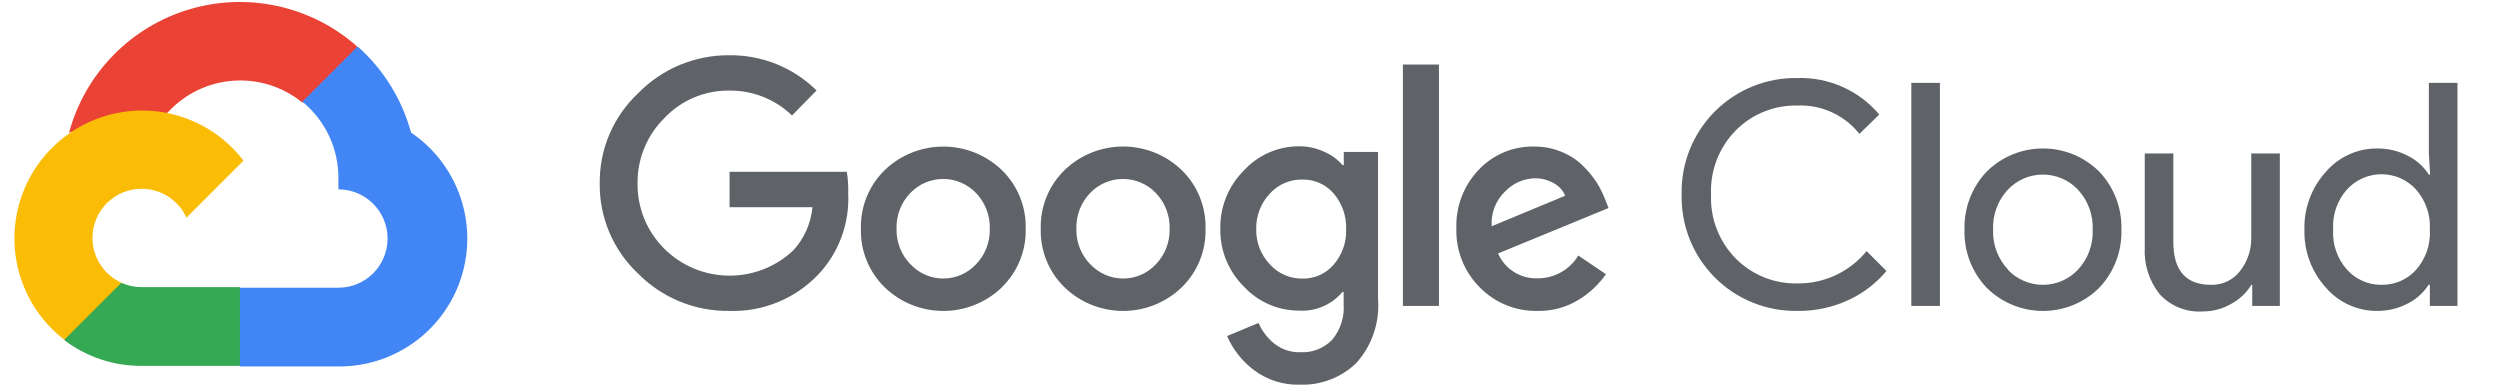
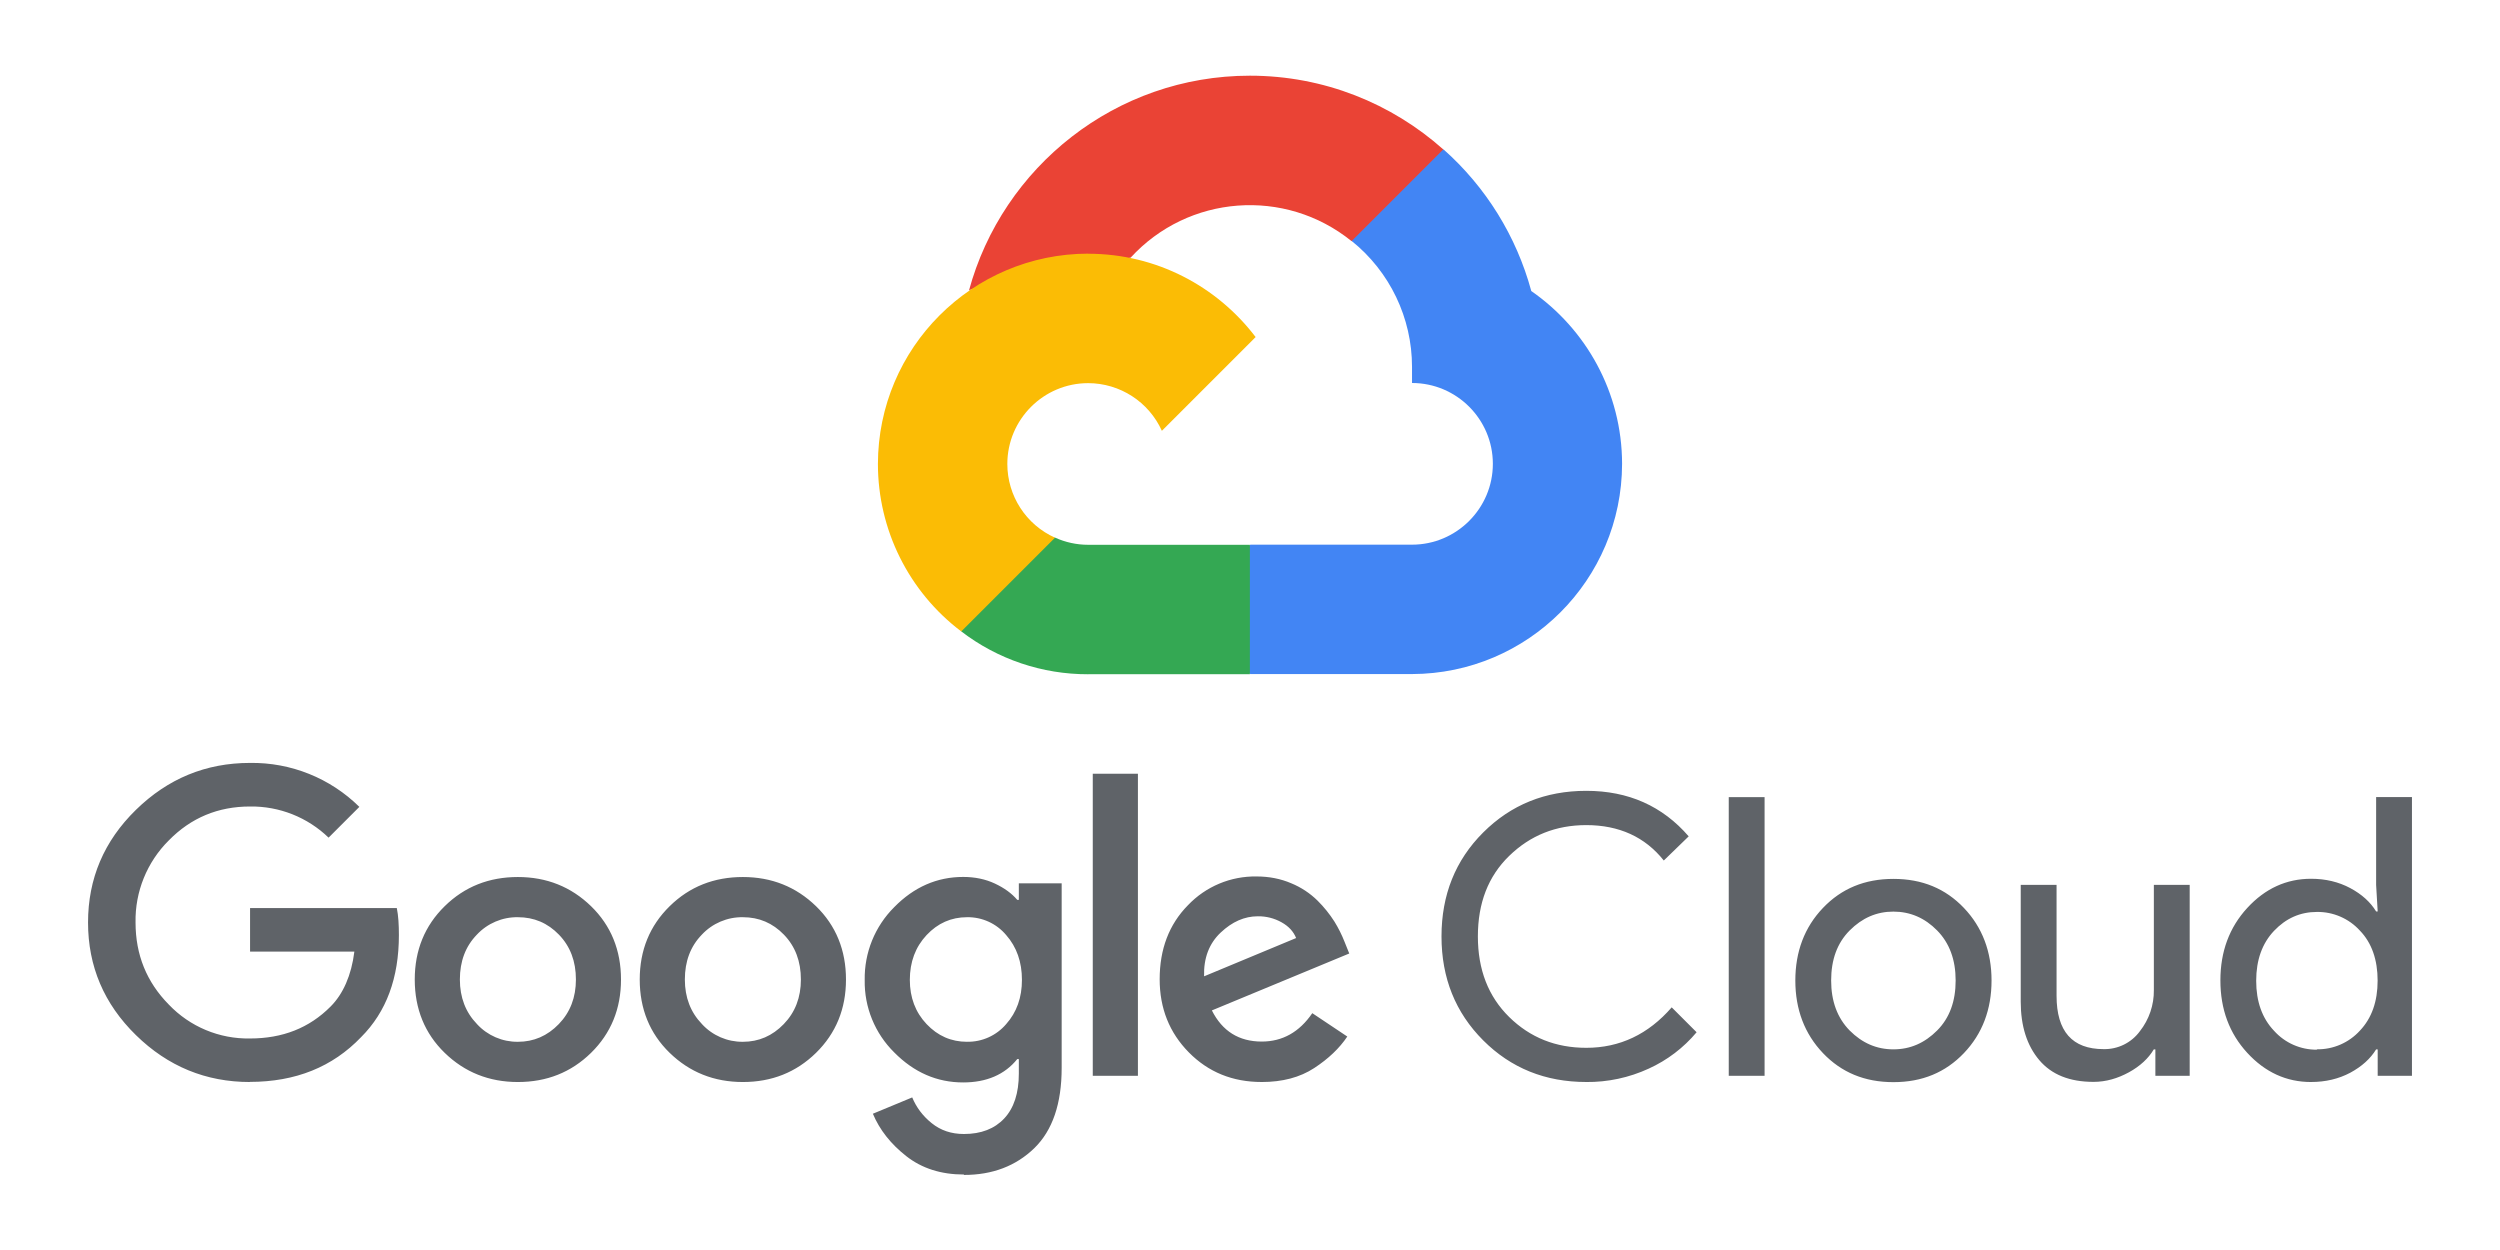
- <svg xmlns="http://www.w3.org/2000/svg" viewBox="0 0 181 28">
-   <defs>
-     <style>.cls-1{fill:#ea4335;}.cls-2{fill:#4285f4;}.cls-3{fill:#34a853;}.cls-4{fill:#fbbc05;}.cls-5{fill:#5f6368;}</style>
-   </defs>
-   <path class="cls-1" d="M21.85,7.41l1,0,2.85-2.85.14-1.21A12.81,12.81,0,0,0,5,9.6a1.55,1.55,0,0,1,1-.06l5.7-.94s.29-.48.44-.45a7.11,7.11,0,0,1,9.73-.74Z" />
-   <path class="cls-2" d="M29.76,9.6a12.84,12.84,0,0,0-3.87-6.24l-4,4A7.11,7.11,0,0,1,24.5,13v.71a3.56,3.56,0,1,1,0,7.12H17.38l-.71.72v4.27l.71.71H24.5A9.26,9.26,0,0,0,29.76,9.6Z" />
-   <path class="cls-3" d="M10.25,26.49h7.12v-5.7H10.25a3.54,3.54,0,0,1-1.47-.32l-1,.31L4.91,23.63l-.25,1A9.21,9.21,0,0,0,10.25,26.49Z" />
-   <path class="cls-4" d="M10.25,8A9.26,9.26,0,0,0,4.66,24.6l4.13-4.13a3.56,3.56,0,1,1,4.71-4.71l4.13-4.13A9.25,9.25,0,0,0,10.25,8Z" />
-   <path class="cls-5" d="M52.79,22.51a9.11,9.11,0,0,1-6.6-2.71,8.8,8.8,0,0,1-2.77-6.52,8.81,8.81,0,0,1,2.77-6.52A9.11,9.11,0,0,1,52.79,4a8.84,8.84,0,0,1,6.33,2.55L57.34,8.36a6.41,6.41,0,0,0-4.55-1.8,6.34,6.34,0,0,0-4.7,2,6.53,6.53,0,0,0-1.93,4.75A6.53,6.53,0,0,0,48.09,18a6.71,6.71,0,0,0,9.36.11A5.32,5.32,0,0,0,58.82,15h-6V12.44h8.49A8.12,8.12,0,0,1,61.41,14a8,8,0,0,1-2.19,5.9A8.51,8.51,0,0,1,52.79,22.51Zm19.74-1.7a6.12,6.12,0,0,1-8.47,0,5.7,5.7,0,0,1-1.73-4.25,5.71,5.71,0,0,1,1.73-4.25,6.13,6.13,0,0,1,8.47,0,5.71,5.71,0,0,1,1.73,4.25A5.7,5.7,0,0,1,72.52,20.81Zm-6.6-1.67a3.24,3.24,0,0,0,4.73,0,3.56,3.56,0,0,0,1-2.58,3.57,3.57,0,0,0-1-2.59,3.29,3.29,0,0,0-4.75,0,3.57,3.57,0,0,0-1,2.59A3.56,3.56,0,0,0,65.92,19.14Zm19.62,1.67a6.12,6.12,0,0,1-8.47,0,5.7,5.7,0,0,1-1.73-4.25,5.71,5.71,0,0,1,1.73-4.25,6.12,6.12,0,0,1,8.47,0,5.71,5.71,0,0,1,1.73,4.25A5.7,5.7,0,0,1,85.55,20.81Zm-6.6-1.67a3.24,3.24,0,0,0,4.73,0,3.56,3.56,0,0,0,1-2.58,3.57,3.57,0,0,0-1-2.59,3.29,3.29,0,0,0-4.75,0,3.57,3.57,0,0,0-1,2.59A3.56,3.56,0,0,0,78.94,19.14Zm15.16,8.71a5.24,5.24,0,0,1-3.33-1.06,6.13,6.13,0,0,1-1.94-2.46l2.28-.95a3.84,3.84,0,0,0,1.13,1.49,2.85,2.85,0,0,0,1.87.63,3,3,0,0,0,2.33-.9A3.65,3.65,0,0,0,97.28,22v-.86h-.09a3.81,3.81,0,0,1-3.13,1.35,5.43,5.43,0,0,1-4-1.74,5.75,5.75,0,0,1-1.71-4.19,5.81,5.81,0,0,1,1.71-4.22,5.42,5.42,0,0,1,4-1.75A4.3,4.3,0,0,1,95.9,11a3.7,3.7,0,0,1,1.3.95h.09V11h2.48V21.65a6.21,6.21,0,0,1-1.59,4.65A5.6,5.6,0,0,1,94.11,27.85Zm.18-7.68a2.91,2.91,0,0,0,2.26-1,3.7,3.7,0,0,0,.91-2.56A3.78,3.78,0,0,0,96.55,14a2.9,2.9,0,0,0-2.26-1,3.09,3.09,0,0,0-2.34,1,3.65,3.65,0,0,0-1,2.59,3.58,3.58,0,0,0,1,2.56A3.1,3.1,0,0,0,94.29,20.17Zm9.89-15.5V22.15h-2.61V4.67Zm7.16,17.84a5.68,5.68,0,0,1-4.21-1.71,5.79,5.79,0,0,1-1.69-4.24,5.86,5.86,0,0,1,1.63-4.28,5.36,5.36,0,0,1,4-1.67,5.05,5.05,0,0,1,2,.39,4.71,4.71,0,0,1,1.53,1,7,7,0,0,1,1,1.21,7.15,7.15,0,0,1,.59,1.17l.27.68-8,3.29a3,3,0,0,0,2.88,1.8,3.41,3.41,0,0,0,2.93-1.65l2,1.35a6.59,6.59,0,0,1-1.92,1.82A5.44,5.44,0,0,1,111.34,22.51ZM108,16.38l5.32-2.21a1.84,1.84,0,0,0-.83-.91,2.71,2.71,0,0,0-1.37-.35,3.09,3.09,0,0,0-2.15.95A3.17,3.17,0,0,0,108,16.38Z" />
-   <path class="cls-5" d="M130.13,22.51a8.24,8.24,0,0,1-8.38-8.43,8.24,8.24,0,0,1,8.38-8.43,7.46,7.46,0,0,1,5.93,2.64l-1.44,1.4a5.44,5.44,0,0,0-4.48-2.05,6.11,6.11,0,0,0-4.45,1.78,6.24,6.24,0,0,0-1.81,4.66,6.24,6.24,0,0,0,1.81,4.66,6.11,6.11,0,0,0,4.45,1.78,6.36,6.36,0,0,0,5-2.34l1.44,1.44a7.86,7.86,0,0,1-2.77,2.11A8.48,8.48,0,0,1,130.13,22.51Z" />
-   <path class="cls-5" d="M140.45,22.15h-2.07V6h2.07Z" />
-   <path class="cls-5" d="M143.83,12.43a5.79,5.79,0,0,1,8.16,0,5.85,5.85,0,0,1,1.6,4.2,5.85,5.85,0,0,1-1.6,4.2,5.79,5.79,0,0,1-8.16,0,5.85,5.85,0,0,1-1.6-4.2A5.85,5.85,0,0,1,143.83,12.43Zm1.54,7.1a3.49,3.49,0,0,0,5.07,0,4,4,0,0,0,1.07-2.9,4,4,0,0,0-1.07-2.9,3.49,3.49,0,0,0-5.07,0,4,4,0,0,0-1.07,2.9A4,4,0,0,0,145.38,19.52Z" />
-   <path class="cls-5" d="M165.06,22.15h-2V20.62H163A3.85,3.85,0,0,1,161.54,22a4.08,4.08,0,0,1-2.05.55,3.89,3.89,0,0,1-3.14-1.26,5,5,0,0,1-1.07-3.38V11.11h2.07v6.42q0,3.09,2.73,3.09a2.54,2.54,0,0,0,2.1-1,3.77,3.77,0,0,0,.81-2.39V11.11h2.07Z" />
-   <path class="cls-5" d="M172.09,22.51a4.86,4.86,0,0,1-3.7-1.69,6,6,0,0,1-1.55-4.19,6,6,0,0,1,1.55-4.19,4.86,4.86,0,0,1,3.7-1.69,4.69,4.69,0,0,1,2.26.54,3.83,3.83,0,0,1,1.5,1.35h.09l-.09-1.53V6h2.07V22.15h-2V20.62h-.09a3.83,3.83,0,0,1-1.5,1.35A4.69,4.69,0,0,1,172.09,22.51Zm.34-1.89a3.3,3.3,0,0,0,2.49-1.08,4.05,4.05,0,0,0,1-2.91,4.05,4.05,0,0,0-1-2.91,3.38,3.38,0,0,0-5,0,4,4,0,0,0-1,2.9,4,4,0,0,0,1,2.9A3.3,3.3,0,0,0,172.43,20.62Z" />
+ <svg xmlns="http://www.w3.org/2000/svg" viewBox="0 0 120 60">
+   <path d="M64.87 11.572l1.144.02 3.108-3.108.15-1.317c-2.47-2.197-5.72-3.534-9.277-3.534-6.44 0-11.876 4.382-13.486 10.318.34-.237 1.065-.06 1.065-.06l6.212-1.022s.32-.53.48-.497a7.76 7.76 0 0 1 10.605-.8z" fill="#ea4335" />
+   <path d="M73.5 13.962a13.99 13.99 0 0 0-4.216-6.796l-4.402 4.402a7.75 7.75 0 0 1 2.895 6.039v.777c2.142 0 3.88 1.743 3.88 3.88s-1.743 3.88-3.88 3.88h-7.762l-.777.78v4.658l.777.773h7.762A10.11 10.11 0 0 0 77.86 22.265c-.004-3.436-1.736-6.48-4.37-8.303z" fill="#4285f4" />
+   <path d="M52.234 32.362h7.76V26.15h-7.76a3.84 3.84 0 0 1-1.597-.347l-1.12.343-3.108 3.108-.272 1.05a9.96 9.96 0 0 0 6.098 2.06z" fill="#34a853" />
+   <path d="M52.234 12.175A10.11 10.11 0 0 0 42.14 22.269a10.08 10.08 0 0 0 4 8.04l4.5-4.5a3.88 3.88 0 0 1-2.288-3.538c0-2.142 1.743-3.88 3.88-3.88a3.89 3.89 0 0 1 3.538 2.288l4.5-4.5c-1.846-2.43-4.76-4-8.04-4z" fill="#fbbc05" />
+   <path d="M12 51.937c-2.12 0-3.94-.75-5.474-2.25s-2.3-3.304-2.3-5.408.765-3.908 2.3-5.408S9.883 36.62 12 36.62a7.32 7.32 0 0 1 5.249 2.11l-1.477 1.477a5.32 5.32 0 0 0-3.773-1.495c-1.53 0-2.83.54-3.896 1.627a5.41 5.41 0 0 0-1.597 3.941c0 1.546.53 2.857 1.597 3.94a5.25 5.25 0 0 0 3.896 1.627c1.558 0 2.845-.5 3.87-1.534.6-.6 1-1.5 1.14-2.635h-5.006v-2.092h7.044c.075.372.1.8.1 1.3 0 2.056-.603 3.686-1.813 4.895-1.372 1.435-3.15 2.15-5.345 2.15zm16.37-1.4c-.96.94-2.13 1.4-3.512 1.4s-2.554-.47-3.512-1.4-1.438-2.113-1.438-3.52.48-2.58 1.438-3.52 2.13-1.4 3.512-1.4 2.554.47 3.512 1.4 1.438 2.116 1.438 3.52-.48 2.58-1.438 3.52zm-5.474-1.38a2.63 2.63 0 0 0 1.963.849c.76 0 1.414-.282 1.963-.85s.822-1.28.822-2.14c0-.87-.27-1.588-.813-2.15s-1.198-.84-1.972-.84a2.64 2.64 0 0 0-1.972.84c-.543.56-.813 1.276-.813 2.15 0 .858.273 1.573.822 2.14zm16.273 1.38c-.96.94-2.13 1.4-3.512 1.4s-2.554-.47-3.512-1.4-1.438-2.113-1.438-3.52.48-2.58 1.438-3.52 2.13-1.4 3.512-1.4 2.554.47 3.512 1.4 1.438 2.116 1.438 3.52-.48 2.58-1.438 3.52zm-5.474-1.38a2.63 2.63 0 0 0 1.963.849c.76 0 1.414-.282 1.963-.85s.822-1.28.822-2.14c0-.87-.27-1.588-.813-2.15s-1.198-.84-1.972-.84a2.64 2.64 0 0 0-1.972.84c-.543.56-.813 1.276-.813 2.15 0 .858.273 1.573.822 2.14zm12.573 7.22c-1.095 0-2.017-.294-2.764-.88s-1.282-1.264-1.606-2.038l1.888-.783c.198.474.5.885.933 1.234s.94.522 1.552.522c.822 0 1.468-.25 1.933-.747s.7-1.216.7-2.15v-.7h-.075c-.6.747-1.477 1.122-2.596 1.122-1.258 0-2.36-.48-3.307-1.438a4.76 4.76 0 0 1-1.42-3.476 4.82 4.82 0 0 1 1.42-3.503c.945-.963 2.05-1.447 3.307-1.447.56 0 1.068.105 1.522.318s.813.474 1.074.783h.075V42.4h2.056v8.857c0 1.72-.438 3.004-1.318 3.86-.88.85-2.002 1.28-3.373 1.28zm.15-6.372a2.41 2.41 0 0 0 1.879-.849c.504-.567.756-1.273.756-2.122 0-.858-.252-1.576-.756-2.15a2.4 2.4 0 0 0-1.879-.858c-.76 0-1.408.288-1.942.858s-.804 1.288-.804 2.15c0 .846.267 1.555.804 2.122s1.183.85 1.942.85zM54.62 37.14v14.5h-2.167v-14.5zm5.94 14.796c-1.396 0-2.56-.474-3.494-1.42s-1.402-2.116-1.402-3.512c0-1.444.45-2.63 1.354-3.55a4.45 4.45 0 0 1 3.298-1.384c.597 0 1.153.108 1.663.327a3.92 3.92 0 0 1 1.27.84 5.84 5.84 0 0 1 .804.999 6.12 6.12 0 0 1 .486.972l.225.56L58.17 48.5c.5.996 1.3 1.495 2.392 1.495.996 0 1.807-.453 2.428-1.363l1.68 1.122c-.375.56-.903 1.065-1.588 1.513s-1.528.67-2.524.67zm-2.746-5.08l4.4-1.83c-.126-.312-.354-.564-.7-.756a2.26 2.26 0 0 0-1.14-.288c-.636 0-1.23.26-1.783.783s-.82 1.222-.795 2.092zm18.33 5.08c-1.97 0-3.62-.666-4.952-2s-2-2.995-2-4.988.666-3.656 2-4.988 2.983-2 4.952-2c2.017 0 3.656.73 4.913 2.185l-1.195 1.16c-.9-1.134-2.15-1.7-3.72-1.7-1.46 0-2.686.492-3.7 1.477s-1.504 2.272-1.504 3.866.5 2.884 1.504 3.87 2.233 1.477 3.7 1.477c1.606 0 2.977-.648 4.1-1.942l1.195 1.195a6.51 6.51 0 0 1-2.3 1.747 7.02 7.02 0 0 1-3.004.642zm8.556-.296h-1.72V38.263h1.72zm2.803-8.06c.885-.927 2-1.393 3.382-1.393s2.497.465 3.382 1.393 1.327 2.1 1.327 3.485-.44 2.557-1.327 3.485-2 1.393-3.382 1.393-2.497-.465-3.382-1.393-1.327-2.1-1.327-3.485.44-2.557 1.327-3.485zm1.28 5.883c.6.603 1.294.906 2.1.906s1.5-.303 2.1-.906.888-1.405.888-2.4-.297-1.798-.888-2.4-1.294-.906-2.1-.906-1.5.303-2.1.906-.888 1.405-.888 2.4.297 1.798.888 2.4zm16.32 2.177h-1.645v-1.27h-.075c-.26.435-.66.807-1.195 1.1s-1.1.46-1.7.46c-1.147 0-2.014-.348-2.605-1.047s-.888-1.633-.888-2.803v-5.606h1.72v5.324c0 1.708.753 2.56 2.26 2.56a2.1 2.1 0 0 0 1.738-.858 3.13 3.13 0 0 0 .672-1.981v-5.045h1.72v9.157zm5.828.297c-1.183 0-2.206-.468-3.064-1.402s-1.288-2.092-1.288-3.476.43-2.542 1.288-3.476 1.882-1.402 3.064-1.402c.696 0 1.324.15 1.88.447s.97.672 1.243 1.122h.075l-.075-1.27v-4.22h1.72v13.38h-1.645v-1.27h-.075c-.273.447-.687.822-1.243 1.122-.555.294-1.183.444-1.88.444zm.28-1.57a2.74 2.74 0 0 0 2.065-.897c.567-.597.85-1.402.85-2.4s-.282-1.813-.85-2.4a2.74 2.74 0 0 0-2.065-.897c-.798 0-1.483.303-2.056.906s-.858 1.405-.858 2.4.285 1.798.858 2.4a2.73 2.73 0 0 0 2.056.906z" fill="#5f6368" />
</svg>
